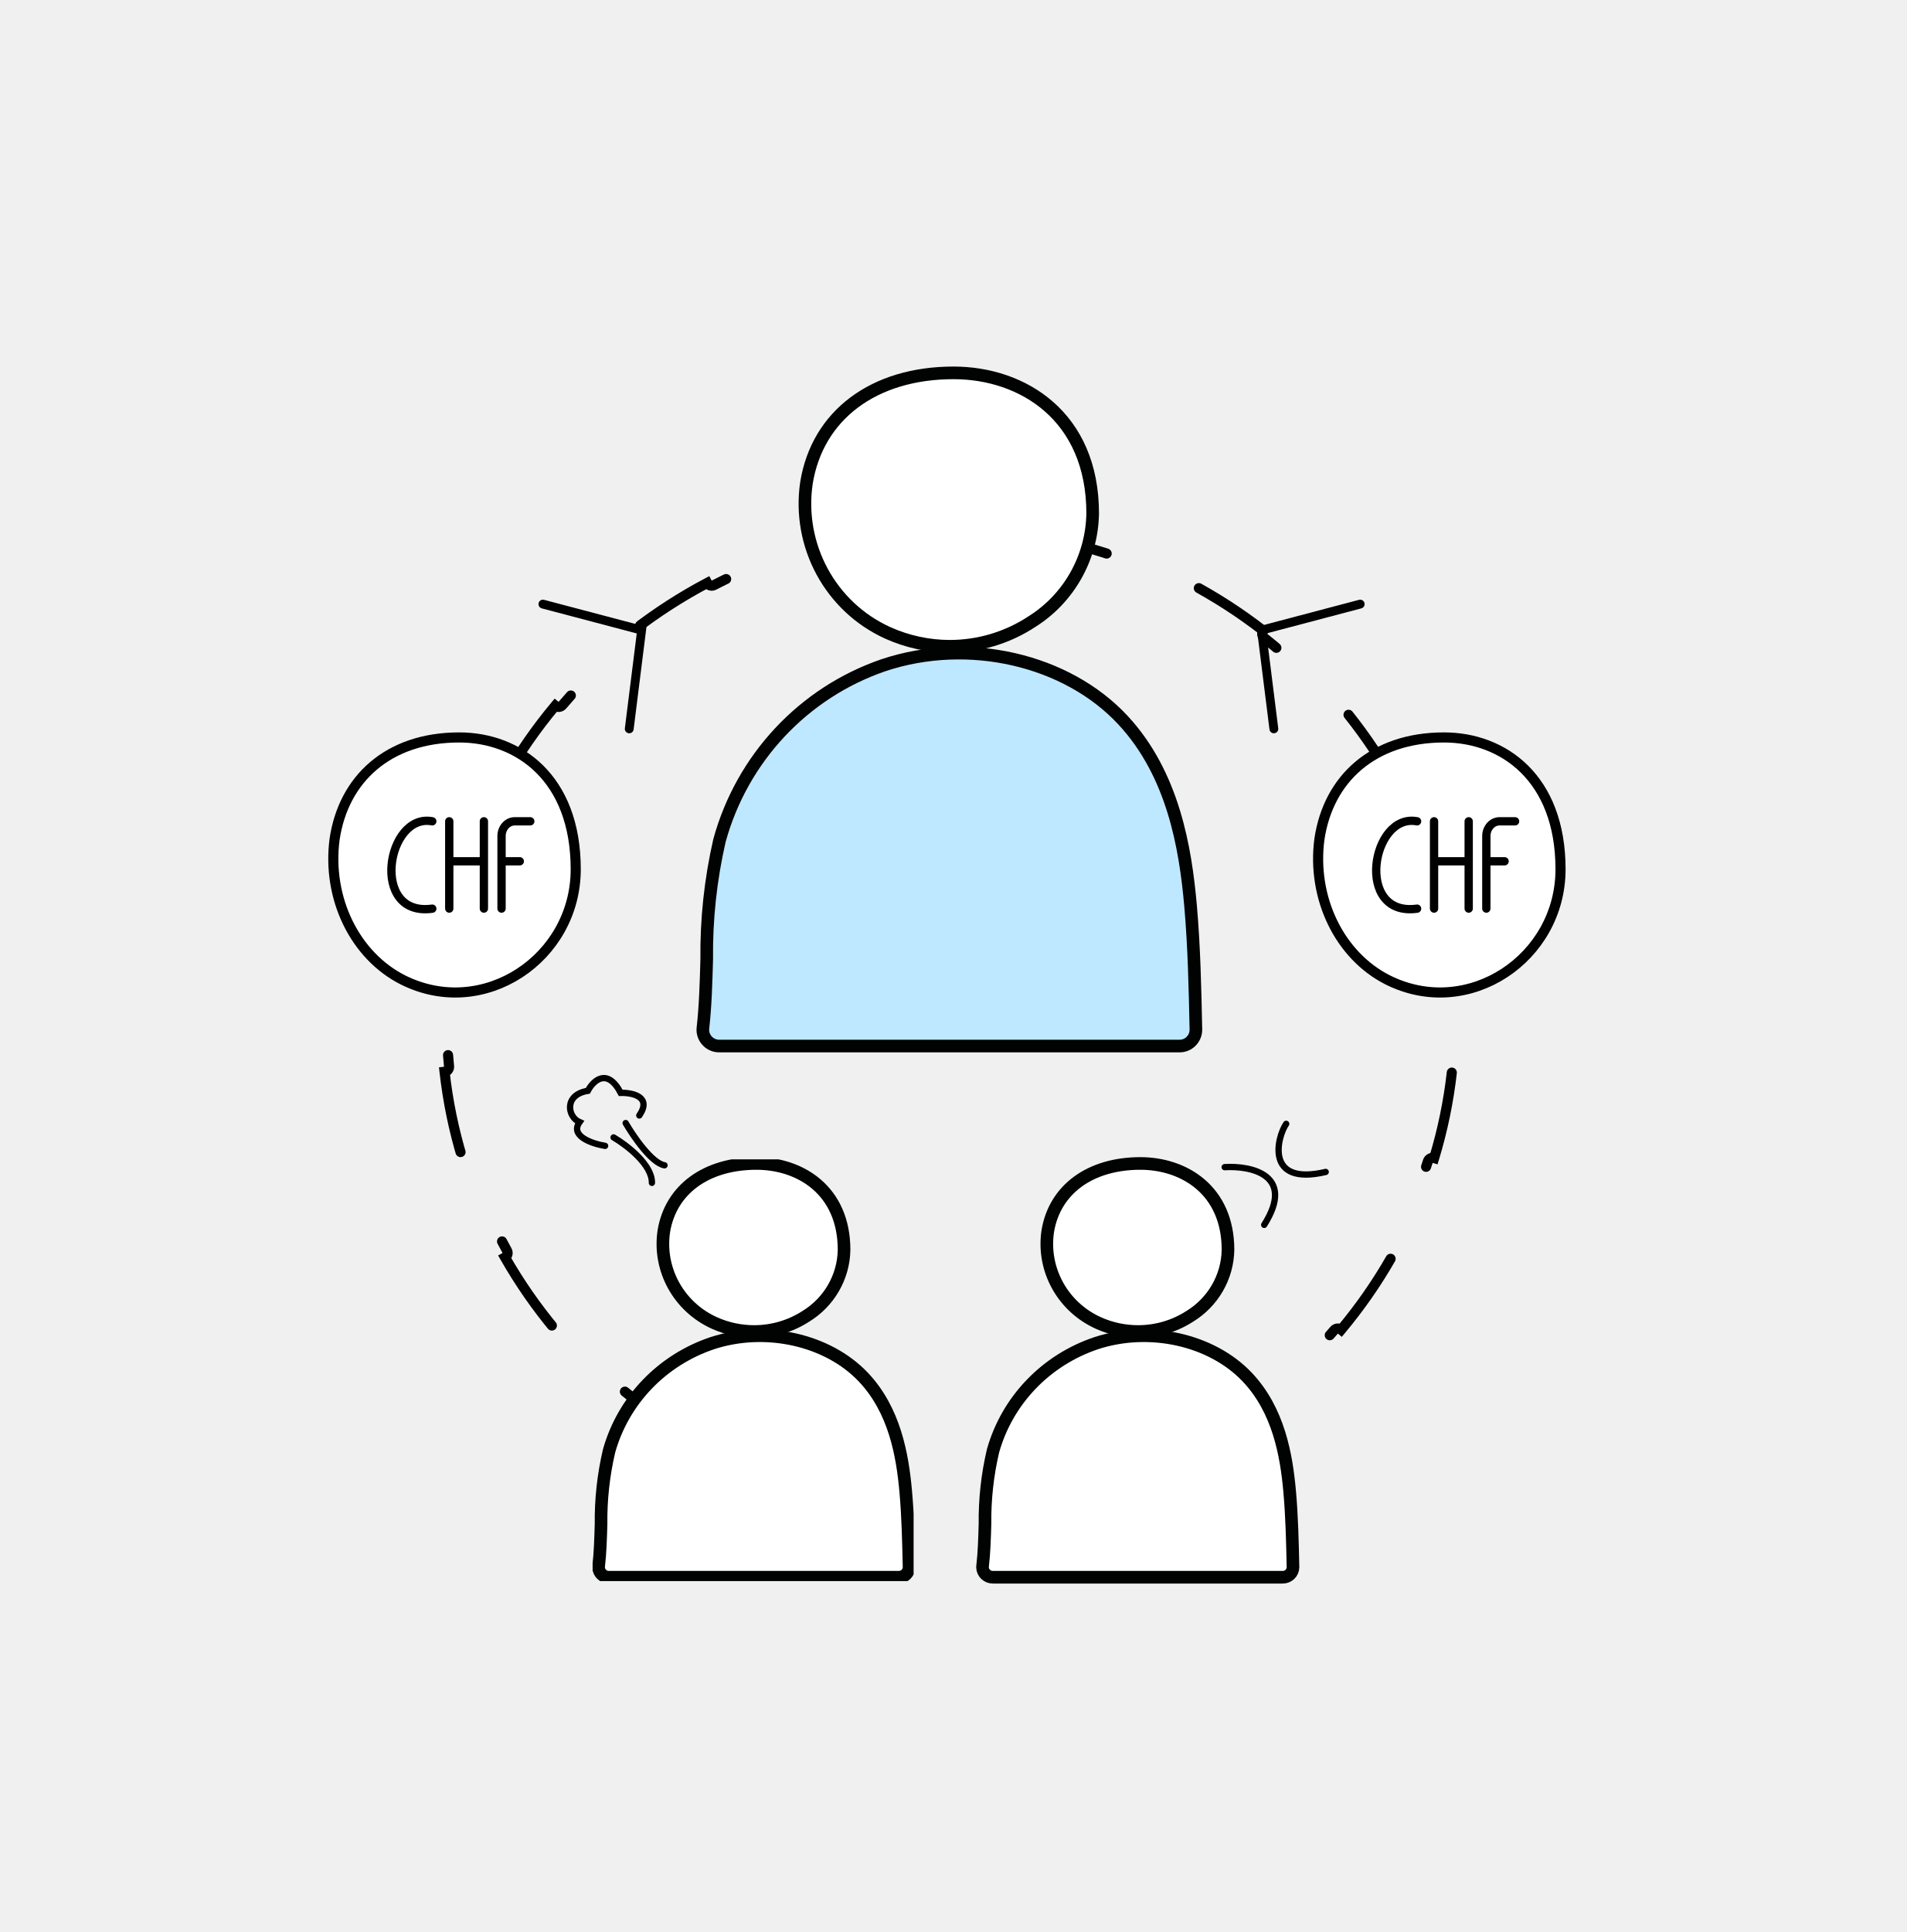
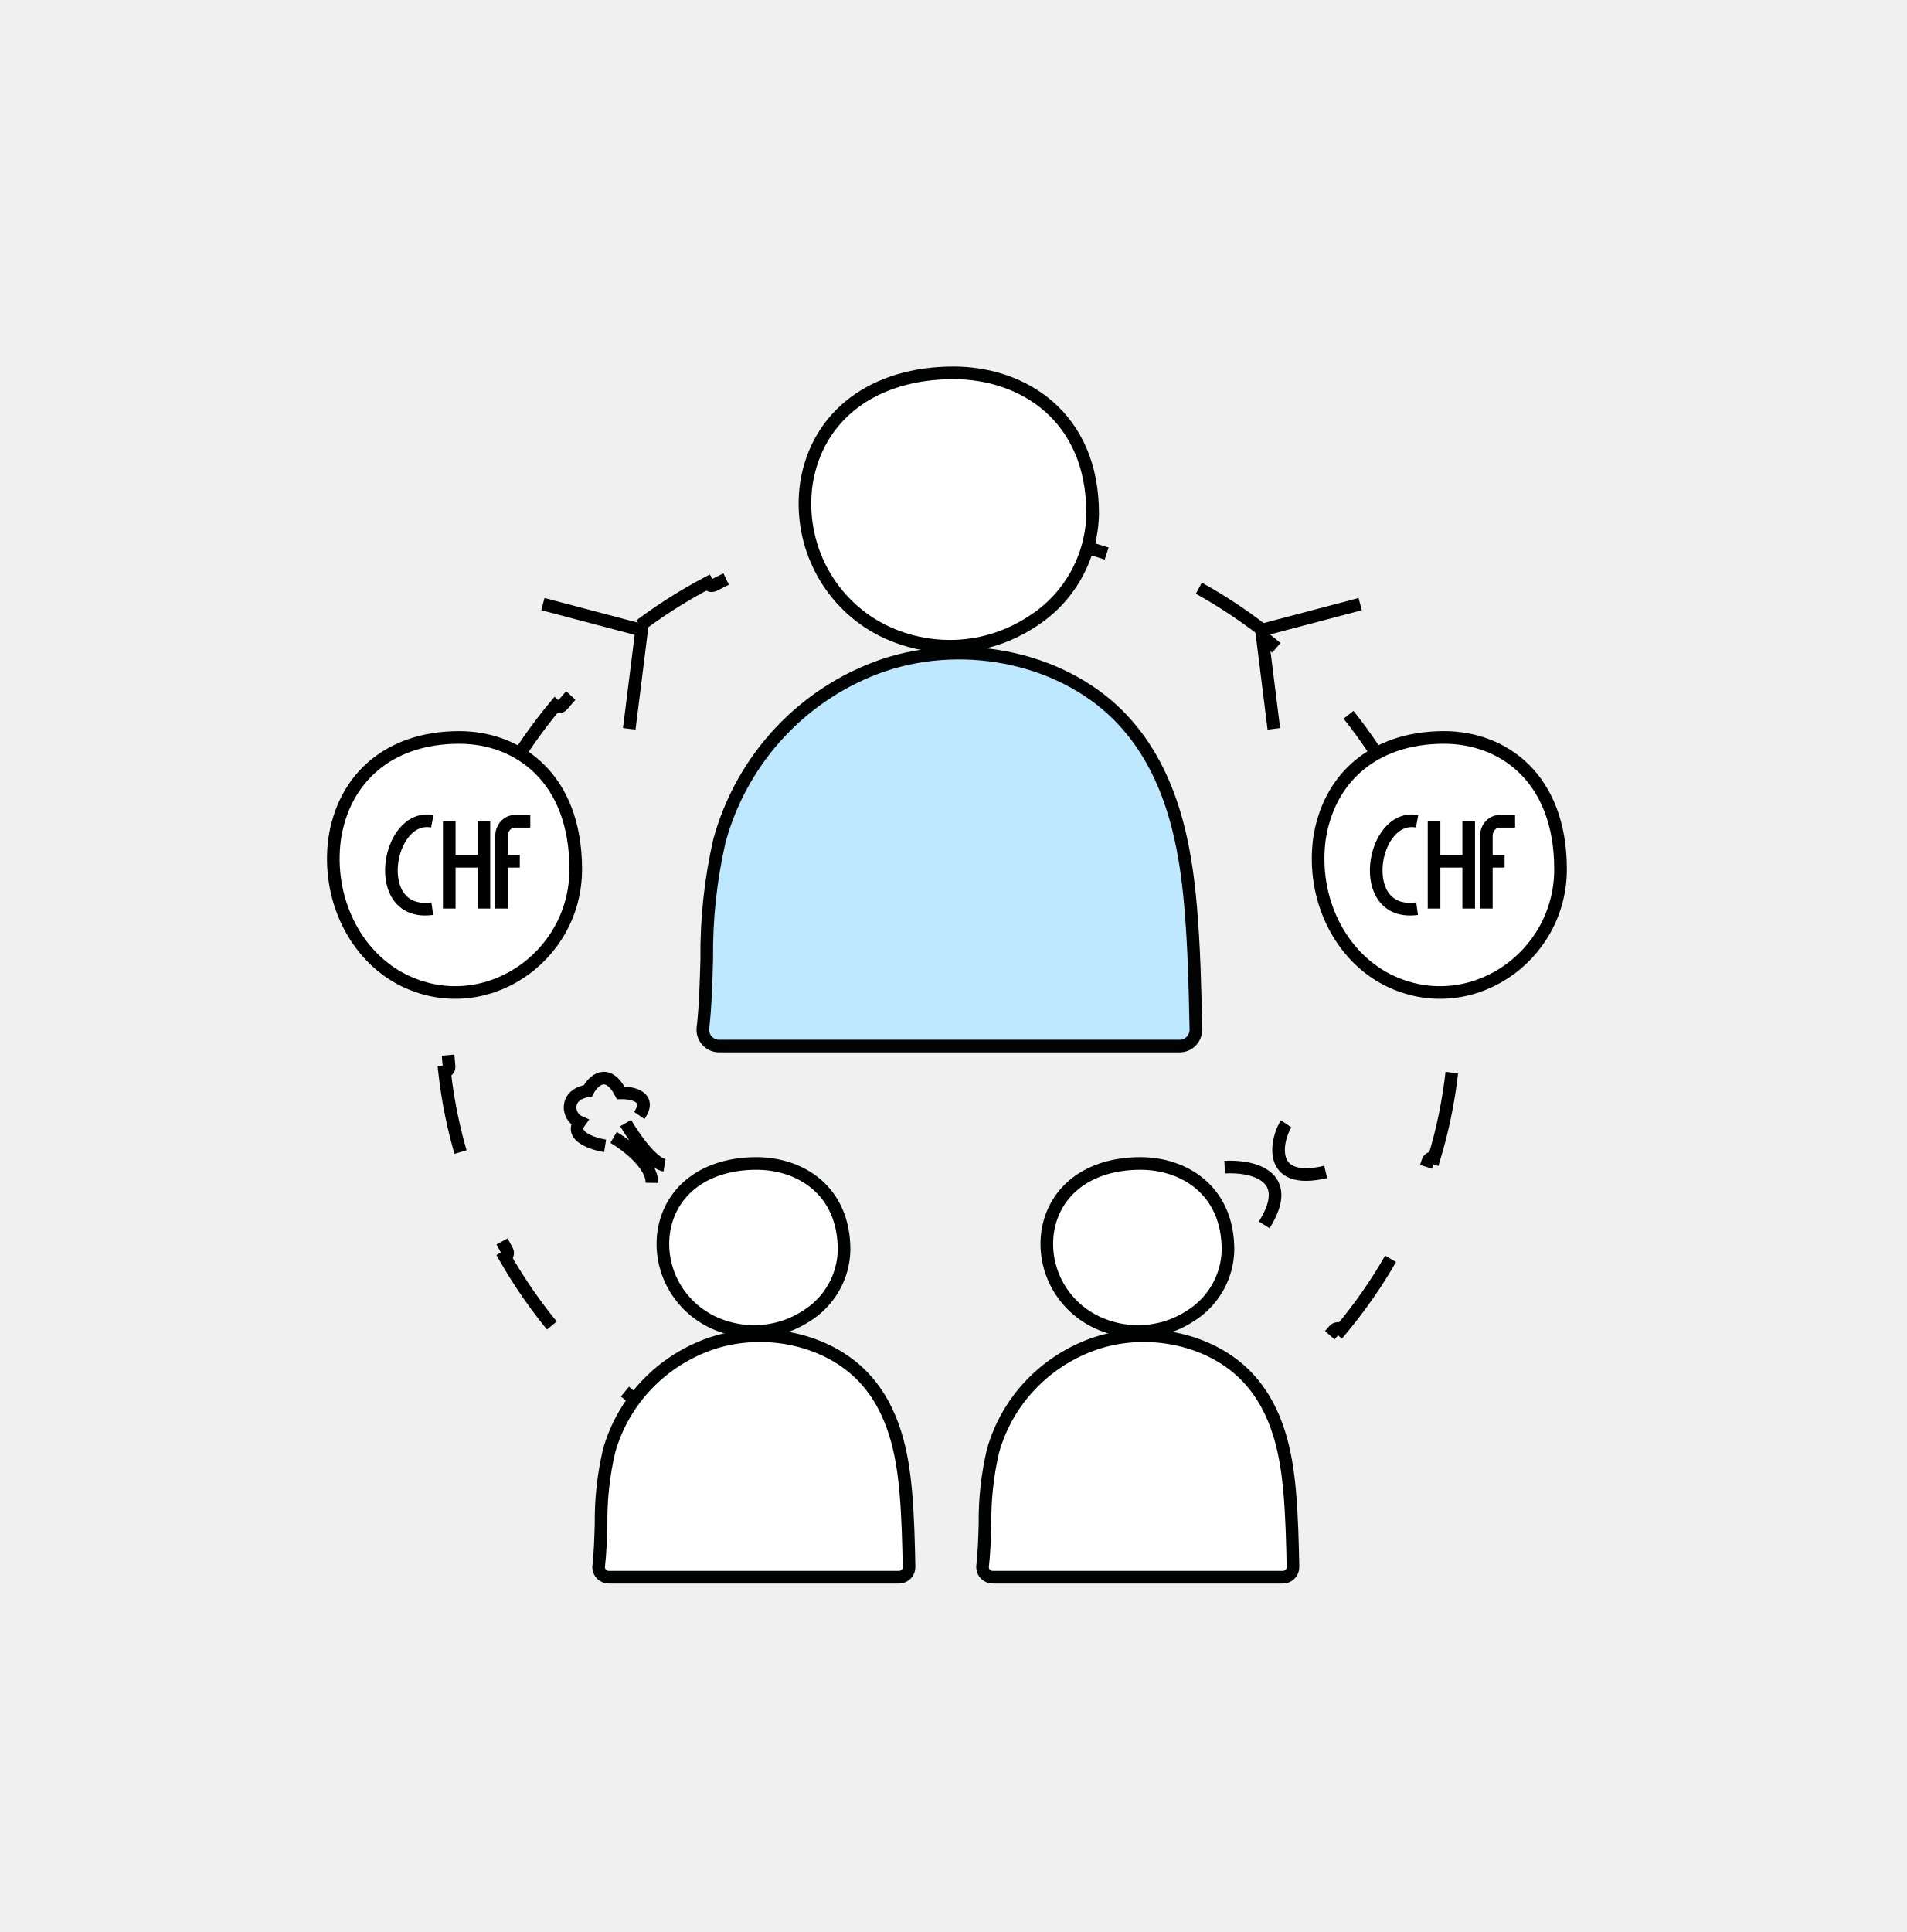
<svg xmlns="http://www.w3.org/2000/svg" width="151" height="153" viewBox="0 0 151 153" fill="none">
-   <path d="M113.592 69.482C114.259 71.684 114.734 73.967 114.996 76.312C114.777 76.336 114.618 76.531 114.64 76.75C114.768 78.015 114.833 79.298 114.833 80.596C114.833 81.894 114.768 83.176 114.64 84.441C114.618 84.66 114.777 84.856 114.996 84.879C114.734 87.224 114.259 89.507 113.592 91.709C113.382 91.644 113.158 91.761 113.092 91.972C112.316 94.439 111.293 96.802 110.052 99.033C109.945 99.226 110.013 99.468 110.205 99.576C109.051 101.602 107.717 103.518 106.225 105.303C106.057 105.161 105.806 105.181 105.663 105.349C103.999 107.299 102.143 109.087 100.123 110.685C99.95 110.822 99.92 111.073 100.056 111.246C98.225 112.665 96.265 113.931 94.195 115.025C94.093 114.83 93.853 114.754 93.657 114.855C91.396 116.021 89.005 116.981 86.512 117.708C86.3 117.77 86.179 117.991 86.239 118.202C84.028 118.824 81.738 119.265 79.388 119.508C79.367 119.289 79.172 119.129 78.953 119.149C77.686 119.268 76.402 119.329 75.103 119.329C73.804 119.329 72.52 119.268 71.254 119.149C71.034 119.129 70.84 119.289 70.818 119.508C68.468 119.265 66.178 118.824 63.967 118.202C64.028 117.991 63.906 117.77 63.694 117.708C61.201 116.981 58.81 116.021 56.549 114.855C56.354 114.754 56.113 114.83 56.011 115.025C53.941 113.931 51.981 112.665 50.15 111.246C50.286 111.073 50.256 110.822 50.084 110.685C48.063 109.087 46.207 107.299 44.544 105.349C44.401 105.181 44.149 105.161 43.981 105.303C42.489 103.518 41.156 101.602 40.001 99.576C40.193 99.468 40.261 99.226 40.154 99.033C38.913 96.802 37.891 94.439 37.114 91.972C37.048 91.761 36.825 91.644 36.614 91.709C35.947 89.507 35.473 87.224 35.211 84.879C35.429 84.856 35.589 84.66 35.566 84.441C35.439 83.176 35.373 81.894 35.373 80.596C35.373 79.298 35.439 78.015 35.566 76.75C35.589 76.531 35.429 76.336 35.211 76.312C35.473 73.967 35.947 71.684 36.614 69.482C36.825 69.547 37.048 69.43 37.114 69.22C37.891 66.752 38.913 64.389 40.154 62.158C40.261 61.966 40.193 61.723 40.001 61.615C41.156 59.589 42.489 57.674 43.981 55.889C44.149 56.031 44.401 56.01 44.544 55.843C46.207 53.893 48.063 52.105 50.084 50.506C50.256 50.369 50.286 50.119 50.15 49.946C51.981 48.527 53.941 47.261 56.011 46.166C56.113 46.362 56.354 46.438 56.549 46.337C58.81 45.171 61.201 44.211 63.694 43.483C63.906 43.422 64.028 43.201 63.967 42.989C66.178 42.368 68.468 41.926 70.818 41.683C70.84 41.902 71.034 42.063 71.254 42.042C72.52 41.923 73.804 41.863 75.103 41.863C76.402 41.863 77.686 41.923 78.953 42.042C79.172 42.063 79.367 41.902 79.388 41.683C81.738 41.926 84.028 42.368 86.239 42.989C86.179 43.201 86.3 43.422 86.512 43.483C89.005 44.211 91.396 45.171 93.657 46.337C93.853 46.438 94.093 46.361 94.195 46.166C96.265 47.261 98.225 48.527 100.056 49.946C99.92 50.119 99.95 50.369 100.123 50.506C102.143 52.105 103.999 53.893 105.663 55.843C105.806 56.01 106.057 56.031 106.225 55.889C107.717 57.674 109.051 59.589 110.205 61.615C110.013 61.723 109.945 61.966 110.052 62.158C111.293 64.389 112.316 66.752 113.092 69.22C113.158 69.43 113.382 69.547 113.592 69.482Z" stroke="black" stroke-width="0.8" stroke-linecap="round" stroke-dasharray="8 8" />
-   <g clip-path="url(#clip0_772_20965)">
+   <path d="M113.592 69.482C114.259 71.684 114.734 73.967 114.996 76.312C114.777 76.336 114.618 76.531 114.64 76.75C114.768 78.015 114.833 79.298 114.833 80.596C114.833 81.894 114.768 83.176 114.64 84.441C114.618 84.66 114.777 84.856 114.996 84.879C114.734 87.224 114.259 89.507 113.592 91.709C113.382 91.644 113.158 91.761 113.092 91.972C112.316 94.439 111.293 96.802 110.052 99.033C109.945 99.226 110.013 99.468 110.205 99.576C109.051 101.602 107.717 103.518 106.225 105.303C106.057 105.161 105.806 105.181 105.663 105.349C103.999 107.299 102.143 109.087 100.123 110.685C99.95 110.822 99.92 111.073 100.056 111.246C98.225 112.665 96.265 113.931 94.195 115.025C94.093 114.83 93.853 114.754 93.657 114.855C91.396 116.021 89.005 116.981 86.512 117.708C86.3 117.77 86.179 117.991 86.239 118.202C84.028 118.824 81.738 119.265 79.388 119.508C79.367 119.289 79.172 119.129 78.953 119.149C77.686 119.268 76.402 119.329 75.103 119.329C73.804 119.329 72.52 119.268 71.254 119.149C71.034 119.129 70.84 119.289 70.818 119.508C68.468 119.265 66.178 118.824 63.967 118.202C64.028 117.991 63.906 117.77 63.694 117.708C61.201 116.981 58.81 116.021 56.549 114.855C56.354 114.754 56.113 114.83 56.011 115.025C53.941 113.931 51.981 112.665 50.15 111.246C50.286 111.073 50.256 110.822 50.084 110.685C48.063 109.087 46.207 107.299 44.544 105.349C44.401 105.181 44.149 105.161 43.981 105.303C42.489 103.518 41.156 101.602 40.001 99.576C40.193 99.468 40.261 99.226 40.154 99.033C38.913 96.802 37.891 94.439 37.114 91.972C37.048 91.761 36.825 91.644 36.614 91.709C35.947 89.507 35.473 87.224 35.211 84.879C35.429 84.856 35.589 84.66 35.566 84.441C35.439 83.176 35.373 81.894 35.373 80.596C35.373 79.298 35.439 78.015 35.566 76.75C35.589 76.531 35.429 76.336 35.211 76.312C35.473 73.967 35.947 71.684 36.614 69.482C36.825 69.547 37.048 69.43 37.114 69.22C37.891 66.752 38.913 64.389 40.154 62.158C40.261 61.966 40.193 61.723 40.001 61.615C41.156 59.589 42.489 57.674 43.981 55.889C44.149 56.031 44.401 56.01 44.544 55.843C46.207 53.893 48.063 52.105 50.084 50.506C50.256 50.369 50.286 50.119 50.15 49.946C51.981 48.527 53.941 47.261 56.011 46.166C56.113 46.362 56.354 46.438 56.549 46.337C58.81 45.171 61.201 44.211 63.694 43.483C63.906 43.422 64.028 43.201 63.967 42.989C66.178 42.368 68.468 41.926 70.818 41.683C70.84 41.902 71.034 42.063 71.254 42.042C72.52 41.923 73.804 41.863 75.103 41.863C76.402 41.863 77.686 41.923 78.953 42.042C79.172 42.063 79.367 41.902 79.388 41.683C81.738 41.926 84.028 42.368 86.239 42.989C86.179 43.201 86.3 43.422 86.512 43.483C89.005 44.211 91.396 45.171 93.657 46.337C93.853 46.438 94.093 46.361 94.195 46.166C96.265 47.261 98.225 48.527 100.056 49.946C99.92 50.119 99.95 50.369 100.123 50.506C102.143 52.105 103.999 53.893 105.663 55.843C105.806 56.01 106.057 56.031 106.225 55.889C107.717 57.674 109.051 59.589 110.205 61.615C110.013 61.723 109.945 61.966 110.052 62.158C111.293 64.389 112.316 66.752 113.092 69.22C113.158 69.43 113.382 69.547 113.592 69.482Z" stroke="black" strokeWidth="0.8" strokeLinecap="round" stroke-dasharray="8 8" />
+   <g clipPath="url(#clip0_772_20965)">
    <path d="M75.579 29.41C68.812 29.41 64.506 32.998 63.66 38.175C62.921 43.208 65.586 48.123 70.187 50.211C77.937 53.7 86.757 48.335 86.757 40.707C86.757 32.944 81.278 29.41 75.579 29.41Z" fill="white" />
    <path d="M75.227 51.18C73.529 51.178 71.851 50.815 70.303 50.115C65.769 48.053 63.144 43.204 63.874 38.243C64.747 32.865 69.215 29.528 75.524 29.528C81.009 29.528 86.544 32.968 86.544 40.66C86.486 44.162 84.667 47.393 81.715 49.238C79.786 50.506 77.531 51.18 75.227 51.18Z" stroke="#010202" stroke-miterlimit="10" />
    <path d="M55.848 83.02C56.434 77.593 55.839 72.017 57.201 66.724C58.885 60.069 63.697 54.668 70.081 52.272C76.465 50.046 84.216 51.695 88.673 56.719C92.376 60.898 93.527 66.688 93.993 72.22C94.292 75.812 94.364 79.417 94.435 83.019L55.848 83.02Z" fill="#BEE8FF" />
    <path d="M93.4 82.838H56.98C56.27 82.852 55.682 82.284 55.665 81.569C55.665 81.523 55.668 81.477 55.673 81.431C55.876 79.644 55.923 77.782 55.975 75.981C55.939 72.815 56.277 69.656 56.983 66.571C58.768 60.053 63.638 54.848 69.988 52.675C76.692 50.441 84.488 52.231 88.948 57.035C92.92 61.311 93.893 67.136 94.297 71.733C94.585 75.016 94.652 78.335 94.72 81.546C94.718 82.262 94.14 82.841 93.43 82.839H93.4V82.838Z" stroke="#010202" stroke-miterlimit="10" />
  </g>
-   <g clip-path="url(#clip1_772_20965)">
+   <g clipPath="url(#clip1_772_20965)">
    <path d="M59.949 92.064C55.688 92.064 52.977 94.27 52.444 97.452C51.98 100.546 53.657 103.567 56.554 104.85C61.434 106.995 66.987 103.697 66.987 99.008C66.987 94.237 63.537 92.064 59.949 92.064Z" fill="white" />
    <path d="M59.728 105.446C58.659 105.445 57.602 105.222 56.627 104.791C53.772 103.524 52.12 100.543 52.579 97.494C53.129 94.188 55.942 92.137 59.914 92.137C63.368 92.137 66.853 94.252 66.853 98.98C66.817 101.132 65.671 103.118 63.812 104.252C62.598 105.032 61.178 105.446 59.728 105.446Z" stroke="#010202" stroke-miterlimit="10" />
    <path d="M47.526 125.017C47.895 121.681 47.52 118.254 48.378 115C49.438 110.909 52.468 107.59 56.488 106.117C60.507 104.749 65.388 105.762 68.193 108.85C70.525 111.419 71.25 114.979 71.543 118.379C71.731 120.586 71.776 122.802 71.822 125.017L47.526 125.017Z" fill="white" />
    <path d="M71.17 124.905H48.239C47.791 124.914 47.422 124.565 47.411 124.125C47.411 124.097 47.412 124.069 47.416 124.04C47.543 122.942 47.573 121.797 47.606 120.69C47.583 118.745 47.796 116.802 48.24 114.906C49.364 110.9 52.431 107.701 56.429 106.365C60.65 104.992 65.558 106.092 68.367 109.045C70.868 111.673 71.48 115.254 71.734 118.08C71.916 120.097 71.958 122.137 72.001 124.111C71.999 124.551 71.636 124.907 71.188 124.906H71.17V124.905Z" stroke="#010202" stroke-miterlimit="10" />
  </g>
-   <path d="M109.908 77.599C106.116 75.682 103.886 71.145 104.501 66.464C104.854 64.067 105.921 62.058 107.585 60.647C109.249 59.236 111.538 58.4 114.372 58.4C116.735 58.4 119.036 59.216 120.745 60.91C122.45 62.601 123.6 65.202 123.6 68.838C123.6 75.884 116.294 80.801 109.908 77.599Z" fill="white" stroke="black" stroke-width="0.8" />
-   <path d="M31.908 77.599C28.116 75.682 25.886 71.145 26.501 66.464C26.854 64.067 27.921 62.058 29.585 60.647C31.249 59.236 33.538 58.4 36.372 58.4C38.735 58.4 41.036 59.216 42.745 60.91C44.45 62.601 45.6 65.202 45.6 68.838C45.6 75.884 38.294 80.801 31.908 77.599Z" fill="white" stroke="black" stroke-width="0.8" />
+   <path d="M109.908 77.599C106.116 75.682 103.886 71.145 104.501 66.464C104.854 64.067 105.921 62.058 107.585 60.647C109.249 59.236 111.538 58.4 114.372 58.4C116.735 58.4 119.036 59.216 120.745 60.91C122.45 62.601 123.6 65.202 123.6 68.838C123.6 75.884 116.294 80.801 109.908 77.599Z" fill="white" stroke="black" strokeWidth="0.8" />
+   <path d="M31.908 77.599C28.116 75.682 25.886 71.145 26.501 66.464C26.854 64.067 27.921 62.058 29.585 60.647C31.249 59.236 33.538 58.4 36.372 58.4C38.735 58.4 41.036 59.216 42.745 60.91C44.45 62.601 45.6 65.202 45.6 68.838C45.6 75.884 38.294 80.801 31.908 77.599Z" fill="white" stroke="black" strokeWidth="0.8" />
  <path d="M90.358 92.064C86.097 92.064 83.386 94.27 82.853 97.452C82.388 100.546 84.066 103.567 86.963 104.85C91.843 106.995 97.396 103.697 97.396 99.008C97.396 94.237 93.946 92.064 90.358 92.064Z" fill="white" />
  <path d="M90.137 105.446C89.068 105.445 88.011 105.222 87.036 104.791C84.181 103.524 82.529 100.543 82.988 97.494C83.538 94.188 86.351 92.137 90.323 92.137C93.777 92.137 97.262 94.252 97.262 98.98C97.225 101.132 96.08 103.118 94.221 104.252C93.007 105.032 91.587 105.446 90.137 105.446Z" stroke="#010202" stroke-miterlimit="10" />
  <path d="M77.935 125.017C78.304 121.681 77.929 118.254 78.787 115C79.847 110.909 82.877 107.59 86.897 106.117C90.916 104.749 95.796 105.762 98.602 108.85C100.934 111.419 101.659 114.979 101.952 118.379C102.14 120.586 102.185 122.802 102.231 125.017L77.935 125.017Z" fill="white" />
  <path d="M101.579 124.905H78.648C78.2 124.914 77.831 124.565 77.82 124.125C77.82 124.097 77.821 124.069 77.824 124.04C77.952 122.942 77.982 121.797 78.015 120.69C77.992 118.745 78.205 116.802 78.649 114.906C79.773 110.9 82.84 107.701 86.838 106.365C91.059 104.992 95.967 106.092 98.775 109.045C101.277 111.673 101.889 115.254 102.143 118.08C102.325 120.097 102.367 122.137 102.41 124.111C102.408 124.551 102.045 124.907 101.597 124.906H101.579V124.905Z" stroke="#010202" stroke-miterlimit="10" />
-   <path d="M97 92.429C99.087 92.302 102.635 93.038 100.13 97M101.87 89C101.174 90.016 100.13 93.952 105 92.809" stroke="black" stroke-width="0.5" stroke-linecap="round" />
-   <path d="M112.239 65.041C108.618 64.349 107.274 72.651 112.239 71.959M113.583 65.041V68.214M113.583 71.952V68.207M116.326 65.041V68.214M116.326 71.952V68.207M113.583 68.207H116.326M117.724 71.952V68.207M120 65.041H118.769C118.19 65.041 117.724 65.567 117.724 66.205V68.207M117.724 68.207H119.17" stroke="black" stroke-width="0.658" stroke-linecap="round" />
-   <path d="M34.239 65.041C30.619 64.349 29.274 72.651 34.239 71.959M35.583 65.041V68.214M35.583 71.952V68.207M38.326 65.041V68.214M38.326 71.952V68.207M35.583 68.207H38.326M39.724 71.952V68.207M42 65.041H40.769C40.19 65.041 39.724 65.567 39.724 66.205V68.207M39.724 68.207H41.169" stroke="black" stroke-width="0.658" stroke-linecap="round" />
-   <path d="M43 47.84L50.818 49.904L49.838 57.72" stroke="black" stroke-width="0.7" stroke-linecap="round" />
-   <path d="M107.732 47.84L99.915 49.904L100.894 57.72" stroke="black" stroke-width="0.7" stroke-linecap="round" />
-   <path d="M48.598 90.076C49.621 90.673 51.66 92.228 51.634 93.672M49.555 88.938C50.161 89.985 51.625 92.119 52.632 92.282M47.926 90.744C46.92 90.581 45.107 89.977 45.904 88.864C44.939 88.449 44.652 86.696 46.56 86.384C46.979 85.589 48.085 84.509 49.164 86.547C50.082 86.523 51.66 86.847 50.635 88.337" stroke="black" stroke-width="0.5" stroke-linecap="round" />
+   <path d="M97 92.429C99.087 92.302 102.635 93.038 100.13 97M101.87 89C101.174 90.016 100.13 93.952 105 92.809" stroke="black" strokeWidth="0.5" strokeLinecap="round" />
+   <path d="M112.239 65.041C108.618 64.349 107.274 72.651 112.239 71.959M113.583 65.041V68.214M113.583 71.952V68.207M116.326 65.041V68.214M116.326 71.952V68.207M113.583 68.207H116.326M117.724 71.952V68.207M120 65.041H118.769C118.19 65.041 117.724 65.567 117.724 66.205V68.207M117.724 68.207H119.17" stroke="black" strokeWidth="0.658" strokeLinecap="round" />
+   <path d="M34.239 65.041C30.619 64.349 29.274 72.651 34.239 71.959M35.583 65.041V68.214M35.583 71.952V68.207M38.326 65.041V68.214M38.326 71.952V68.207M35.583 68.207H38.326M39.724 71.952V68.207M42 65.041H40.769C40.19 65.041 39.724 65.567 39.724 66.205V68.207M39.724 68.207H41.169" stroke="black" strokeWidth="0.658" strokeLinecap="round" />
+   <path d="M43 47.84L50.818 49.904L49.838 57.72" stroke="black" strokeWidth="0.7" strokeLinecap="round" />
+   <path d="M107.732 47.84L99.915 49.904L100.894 57.72" stroke="black" strokeWidth="0.7" strokeLinecap="round" />
+   <path d="M48.598 90.076C49.621 90.673 51.66 92.228 51.634 93.672M49.555 88.938C50.161 89.985 51.625 92.119 52.632 92.282M47.926 90.744C46.92 90.581 45.107 89.977 45.904 88.864C44.939 88.449 44.652 86.696 46.56 86.384C46.979 85.589 48.085 84.509 49.164 86.547C50.082 86.523 51.66 86.847 50.635 88.337" stroke="black" strokeWidth="0.5" strokeLinecap="round" />
  <defs>
    <clipPath id="clip0_772_20965">
      <rect width="40.379" height="54.337" fill="white" transform="translate(54.9136 29)" />
    </clipPath>
    <clipPath id="clip1_772_20965">
      <rect width="25.424" height="33.4" fill="white" transform="translate(46.9375 91.8123)" />
    </clipPath>
  </defs>
</svg>
